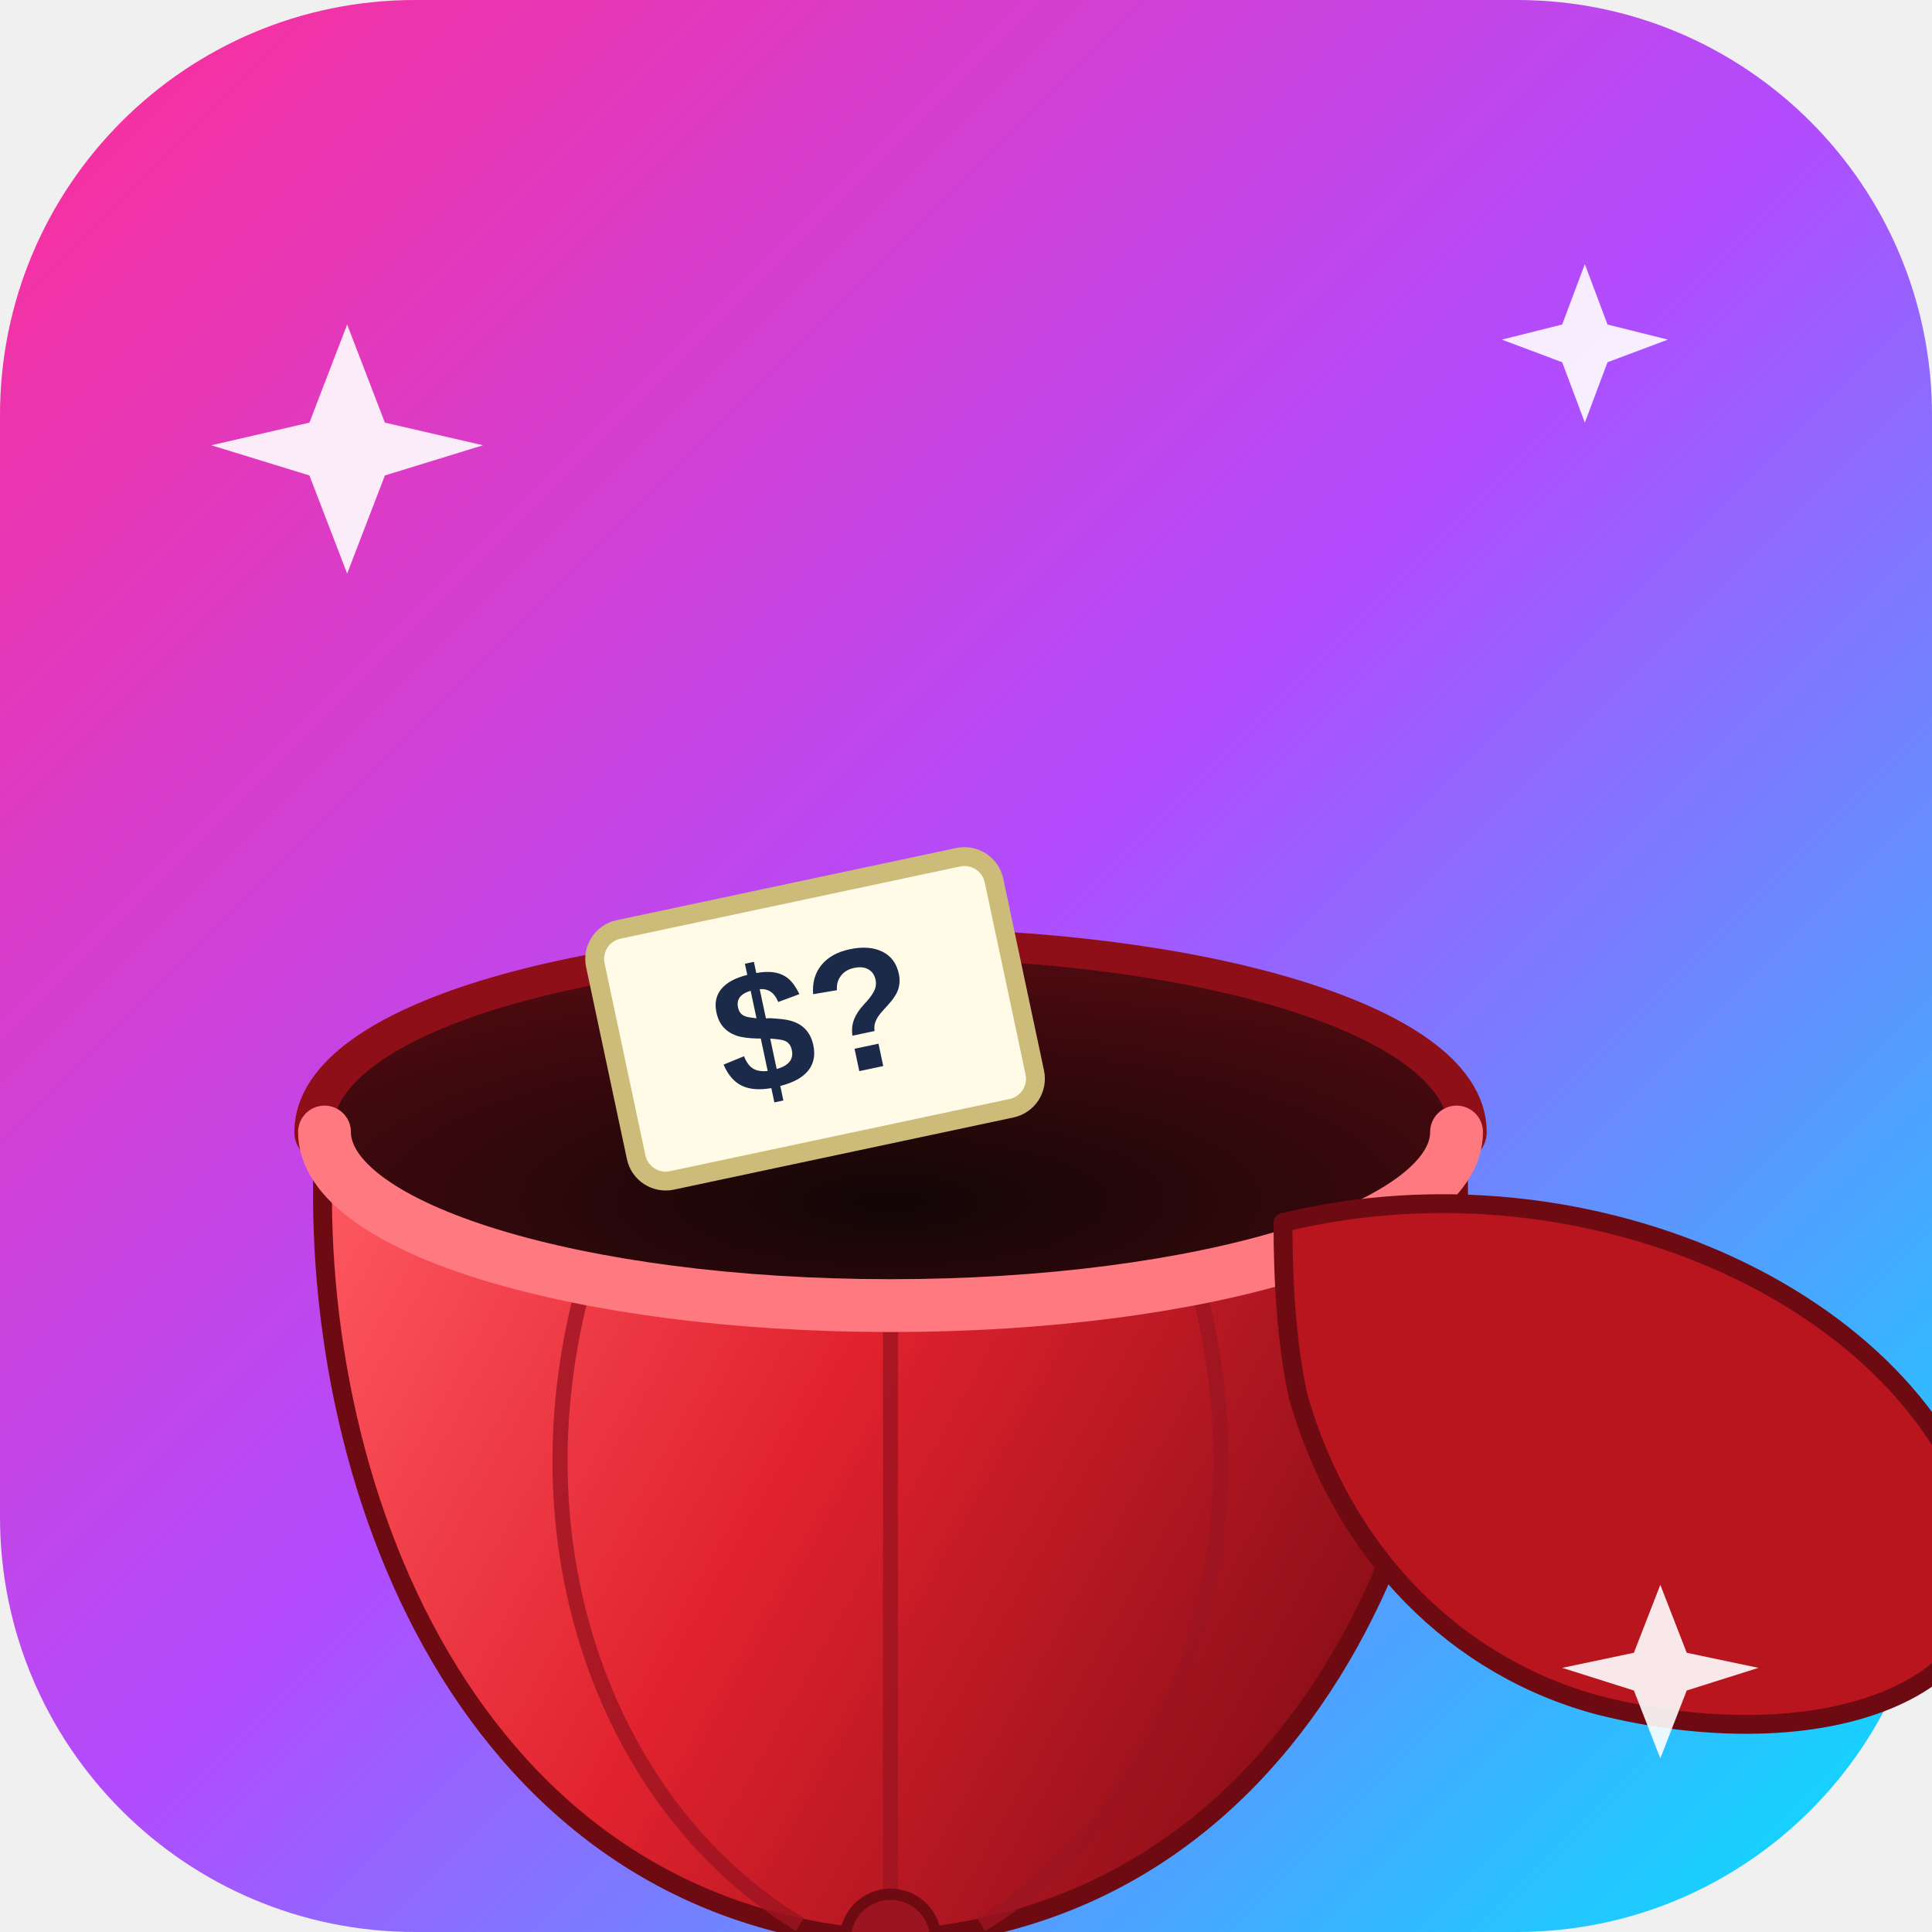
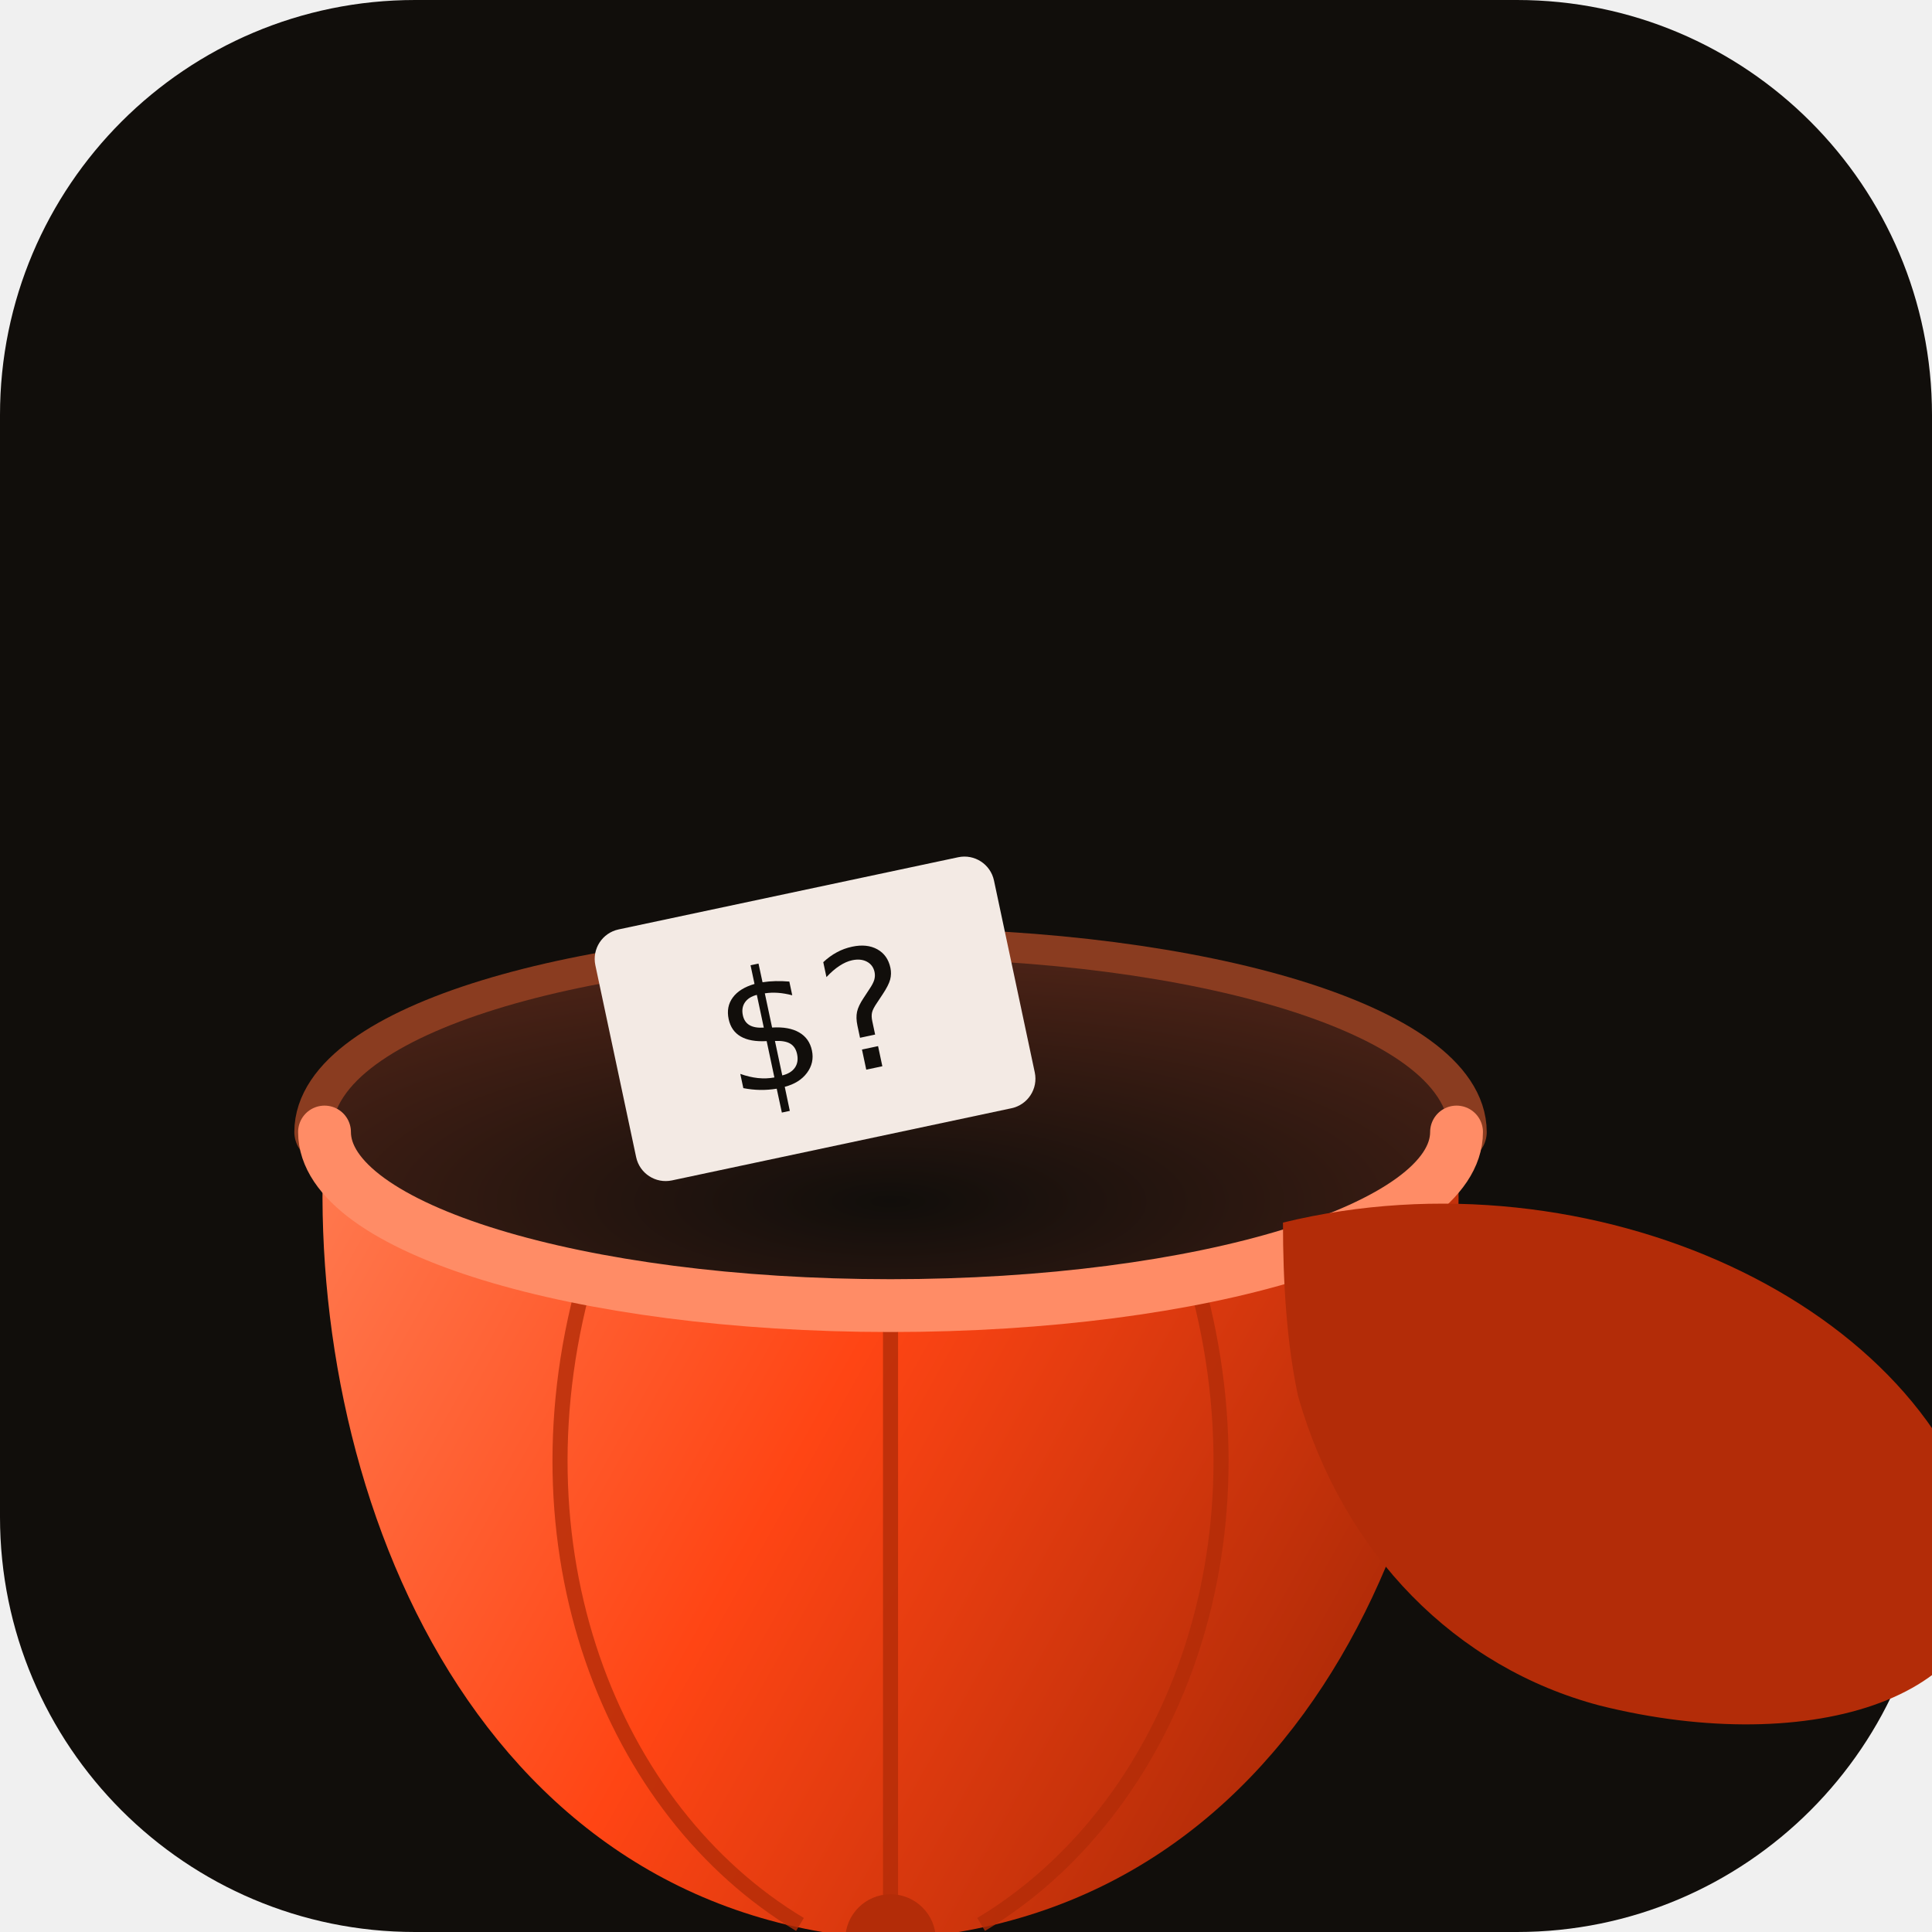
<svg xmlns="http://www.w3.org/2000/svg" viewBox="0 0 512 512">
  <defs>
-     <linearGradient id="bg" x1="0" y1="0" x2="1" y2="1">
-       <stop offset="0" stop-color="#ff2d95" />
-       <stop offset="0.5" stop-color="#b14cff" />
-       <stop offset="1" stop-color="#00e5ff" />
-     </linearGradient>
    <linearGradient id="crown" x1="0" y1="0" x2="1" y2="0.4">
-       <stop offset="0" stop-color="#ff5a63" />
-       <stop offset="0.5" stop-color="#e0222e" />
-       <stop offset="1" stop-color="#8f0f18" />
+       <stop offset="0" stop-color="#FF7A50" />
+       <stop offset="0.5" stop-color="#FF4514" />
+       <stop offset="1" stop-color="#B32C08" />
    </linearGradient>
    <radialGradient id="inside" cx="50%" cy="70%" r="70%">
-       <stop offset="0" stop-color="#120606" />
-       <stop offset="1" stop-color="#4d0a10" />
+       <stop offset="0" stop-color="#110E0B" />
+       <stop offset="1" stop-color="#4A2216" />
    </radialGradient>
  </defs>
-   <rect width="512" height="512" rx="110" fill="url(#bg)" />
+   <rect width="512" height="512" rx="110" fill="#110E0B" />
  <g transform="translate(236,300)">
-     <path d="M-150,0 A150,46 0 0 1 150,0" fill="none" stroke="#8f0f18" stroke-width="16" stroke-linecap="round" />
+     <path d="M-150,0 A150,46 0 0 1 150,0" fill="none" stroke="#8A3C20" stroke-width="16" stroke-linecap="round" />
    <ellipse cx="0" cy="0" rx="148" ry="46" fill="url(#inside)" />
    <g transform="translate(-20,-30) rotate(-12)">
-       <rect x="-54" y="-34" width="108" height="68" rx="8" fill="#fffbe6" stroke="#cdbb7a" stroke-width="5" />
-       <text x="0" y="16" text-anchor="middle" font-family="Arial Black, Arial, sans-serif" font-weight="900" font-size="46" fill="#1b2a49">$?</text>
+       <rect x="-54" y="-34" width="108" height="68" rx="8" fill="#F3EAE4" />
+       <text x="0" y="16" text-anchor="middle" font-family="DM Mono, Menlo, monospace" font-weight="500" font-size="44" fill="#110E0B">$?</text>
    </g>
-     <path d="M-150,0 A150,46 0 0 0 150,0 C156,92 112,208 0,214 C-112,208 -156,92 -150,0 Z" fill="url(#crown)" stroke="#6e0b12" stroke-width="5" stroke-linejoin="round" />
-     <path d="M-80,36 C-102,110 -74,180 -24,210 M0,46 L0,214 M80,36 C102,110 74,180 24,210" fill="none" stroke="#9c1420" stroke-width="4" opacity="0.8" />
-     <path d="M-150,0 A150,46 0 0 0 150,0" fill="none" stroke="#ff7a80" stroke-width="14" stroke-linecap="round" />
-     <circle cx="0" cy="214" r="12" fill="#9c1420" stroke="#6e0b12" stroke-width="3" />
-     <path d="M104,24 C186,4 276,46 290,110 C296,150 244,166 188,152 C150,142 120,112 108,70 C105,56 104,40 104,24 Z" fill="#b8151f" stroke="#6e0b12" stroke-width="5" stroke-linejoin="round" />
-   </g>
-   <g fill="#fff" opacity="0.9">
-     <polygon points="92,86 102,112 128,118 102,126 92,152 82,126 56,118 82,112" />
-     <polygon points="420,70 426,86 442,90 426,96 420,112 414,96 398,90 414,86" />
-     <polygon points="440,420 447,438 466,442 447,448 440,466 433,448 414,442 433,438" />
+     <path d="M-150,0 A150,46 0 0 0 150,0 C156,92 112,208 0,214 C-112,208 -156,92 -150,0 Z" fill="url(#crown)" />
+     <path d="M-80,36 C-102,110 -74,180 -24,210 M0,46 L0,214 M80,36 C102,110 74,180 24,210" fill="none" stroke="#B32C08" stroke-width="4" opacity="0.8" />
+     <path d="M-150,0 A150,46 0 0 0 150,0" fill="none" stroke="#FF8C66" stroke-width="14" stroke-linecap="round" />
+     <circle cx="0" cy="214" r="12" fill="#B32C08" />
+     <path d="M104,24 C186,4 276,46 290,110 C296,150 244,166 188,152 C150,142 120,112 108,70 C105,56 104,40 104,24 Z" fill="#B32C08" />
  </g>
</svg>
